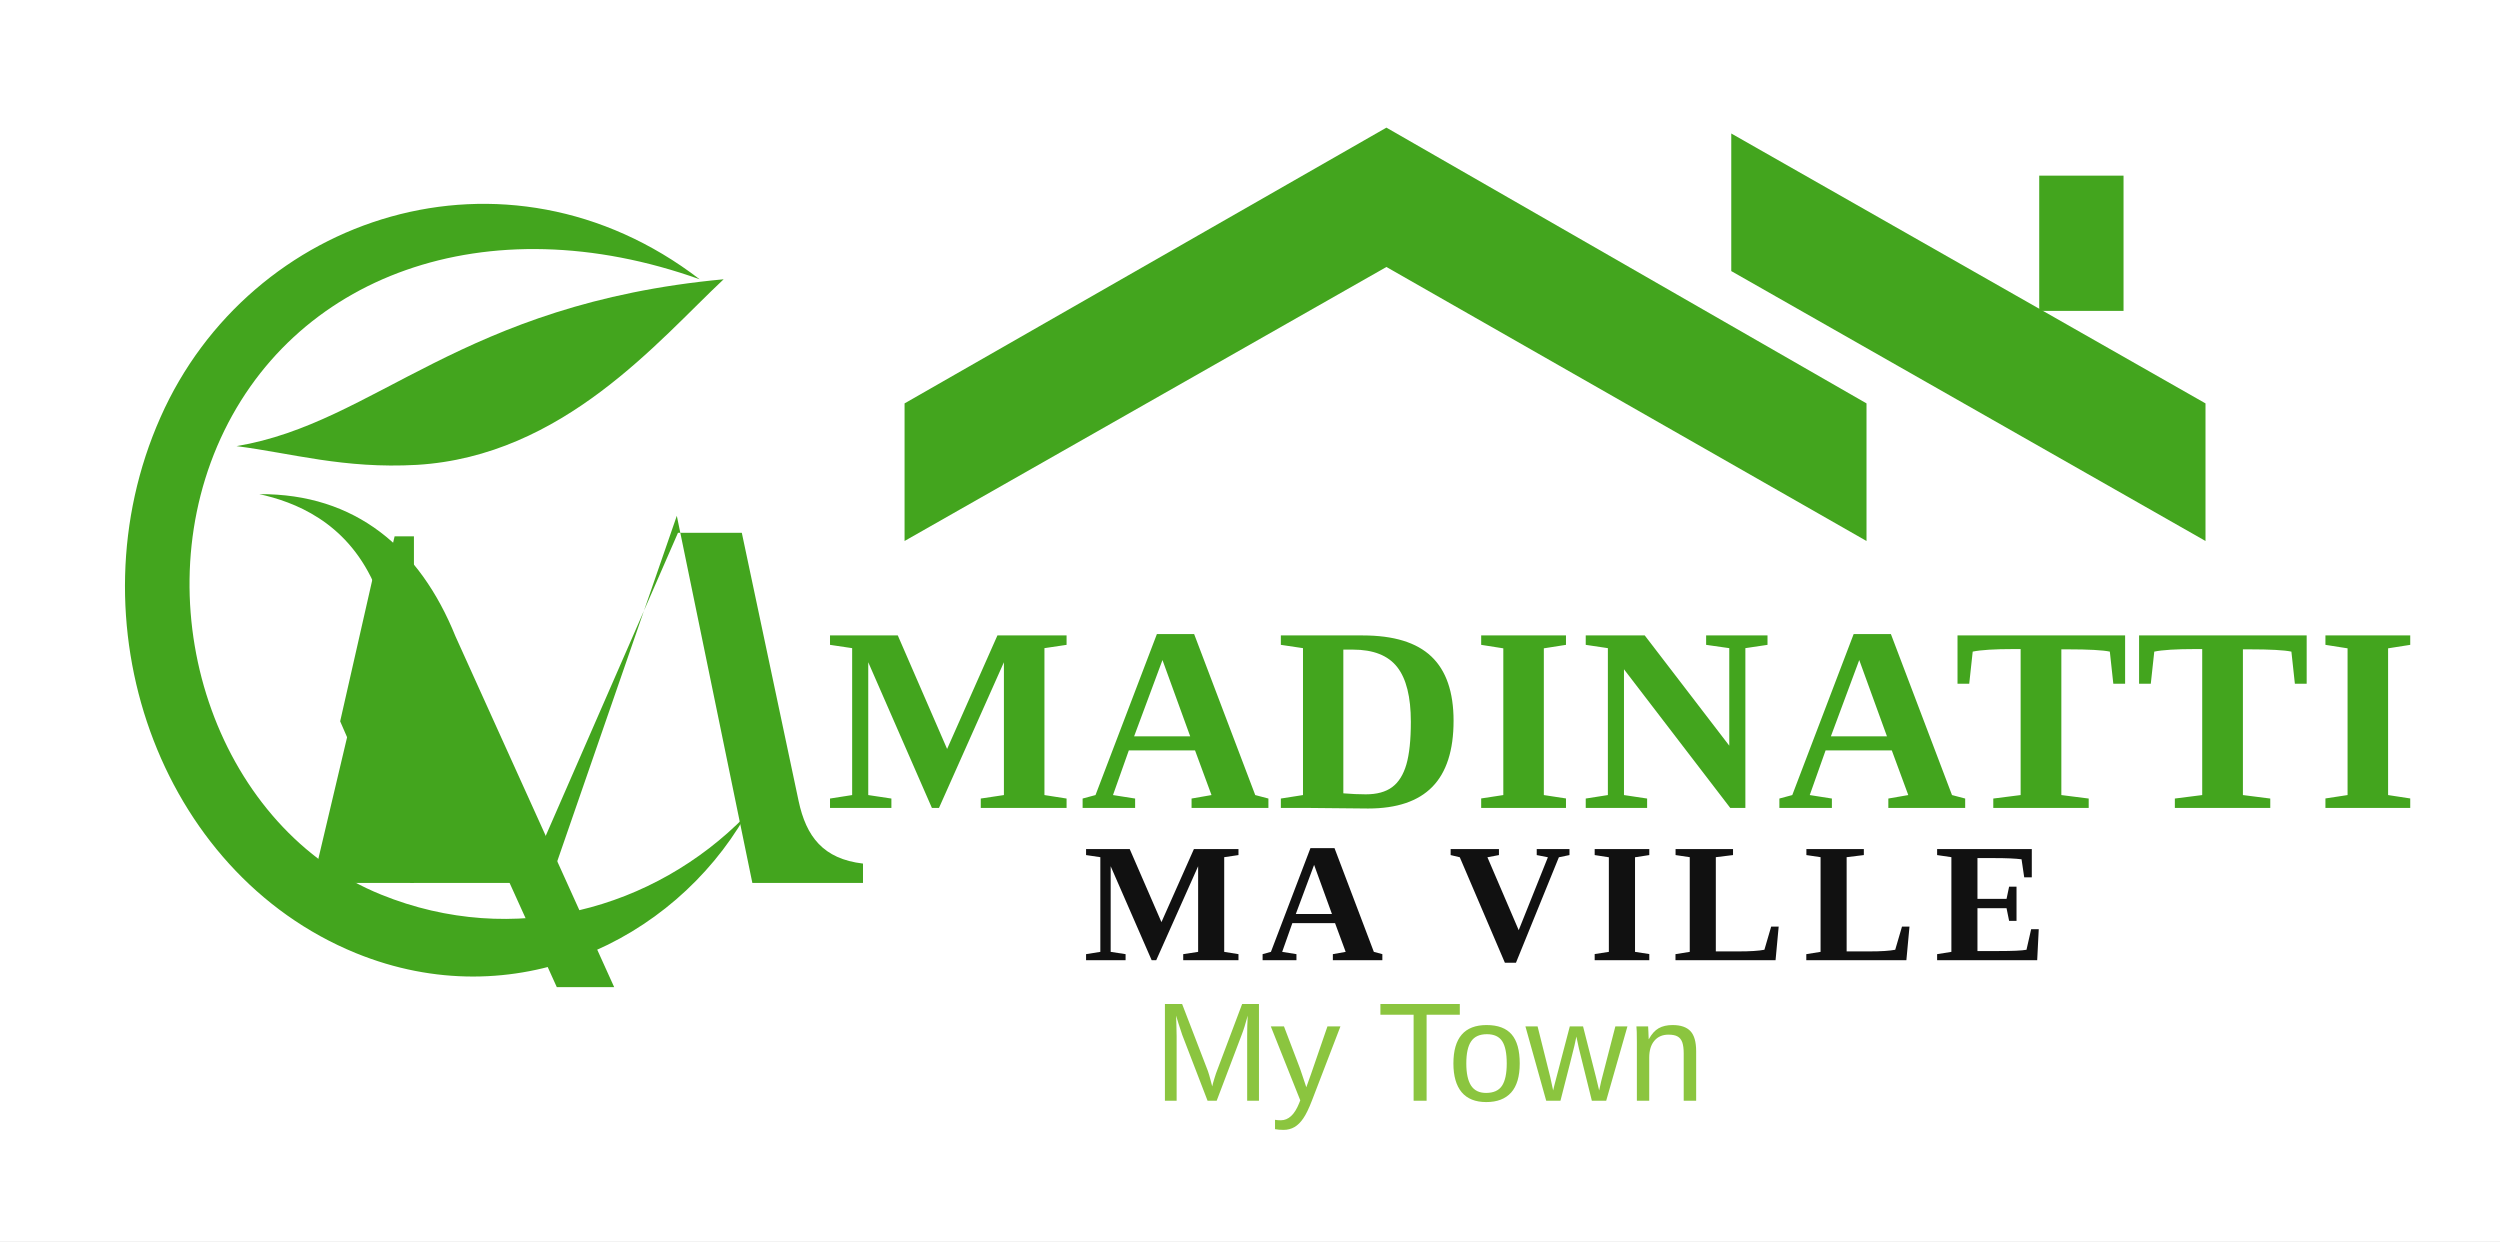
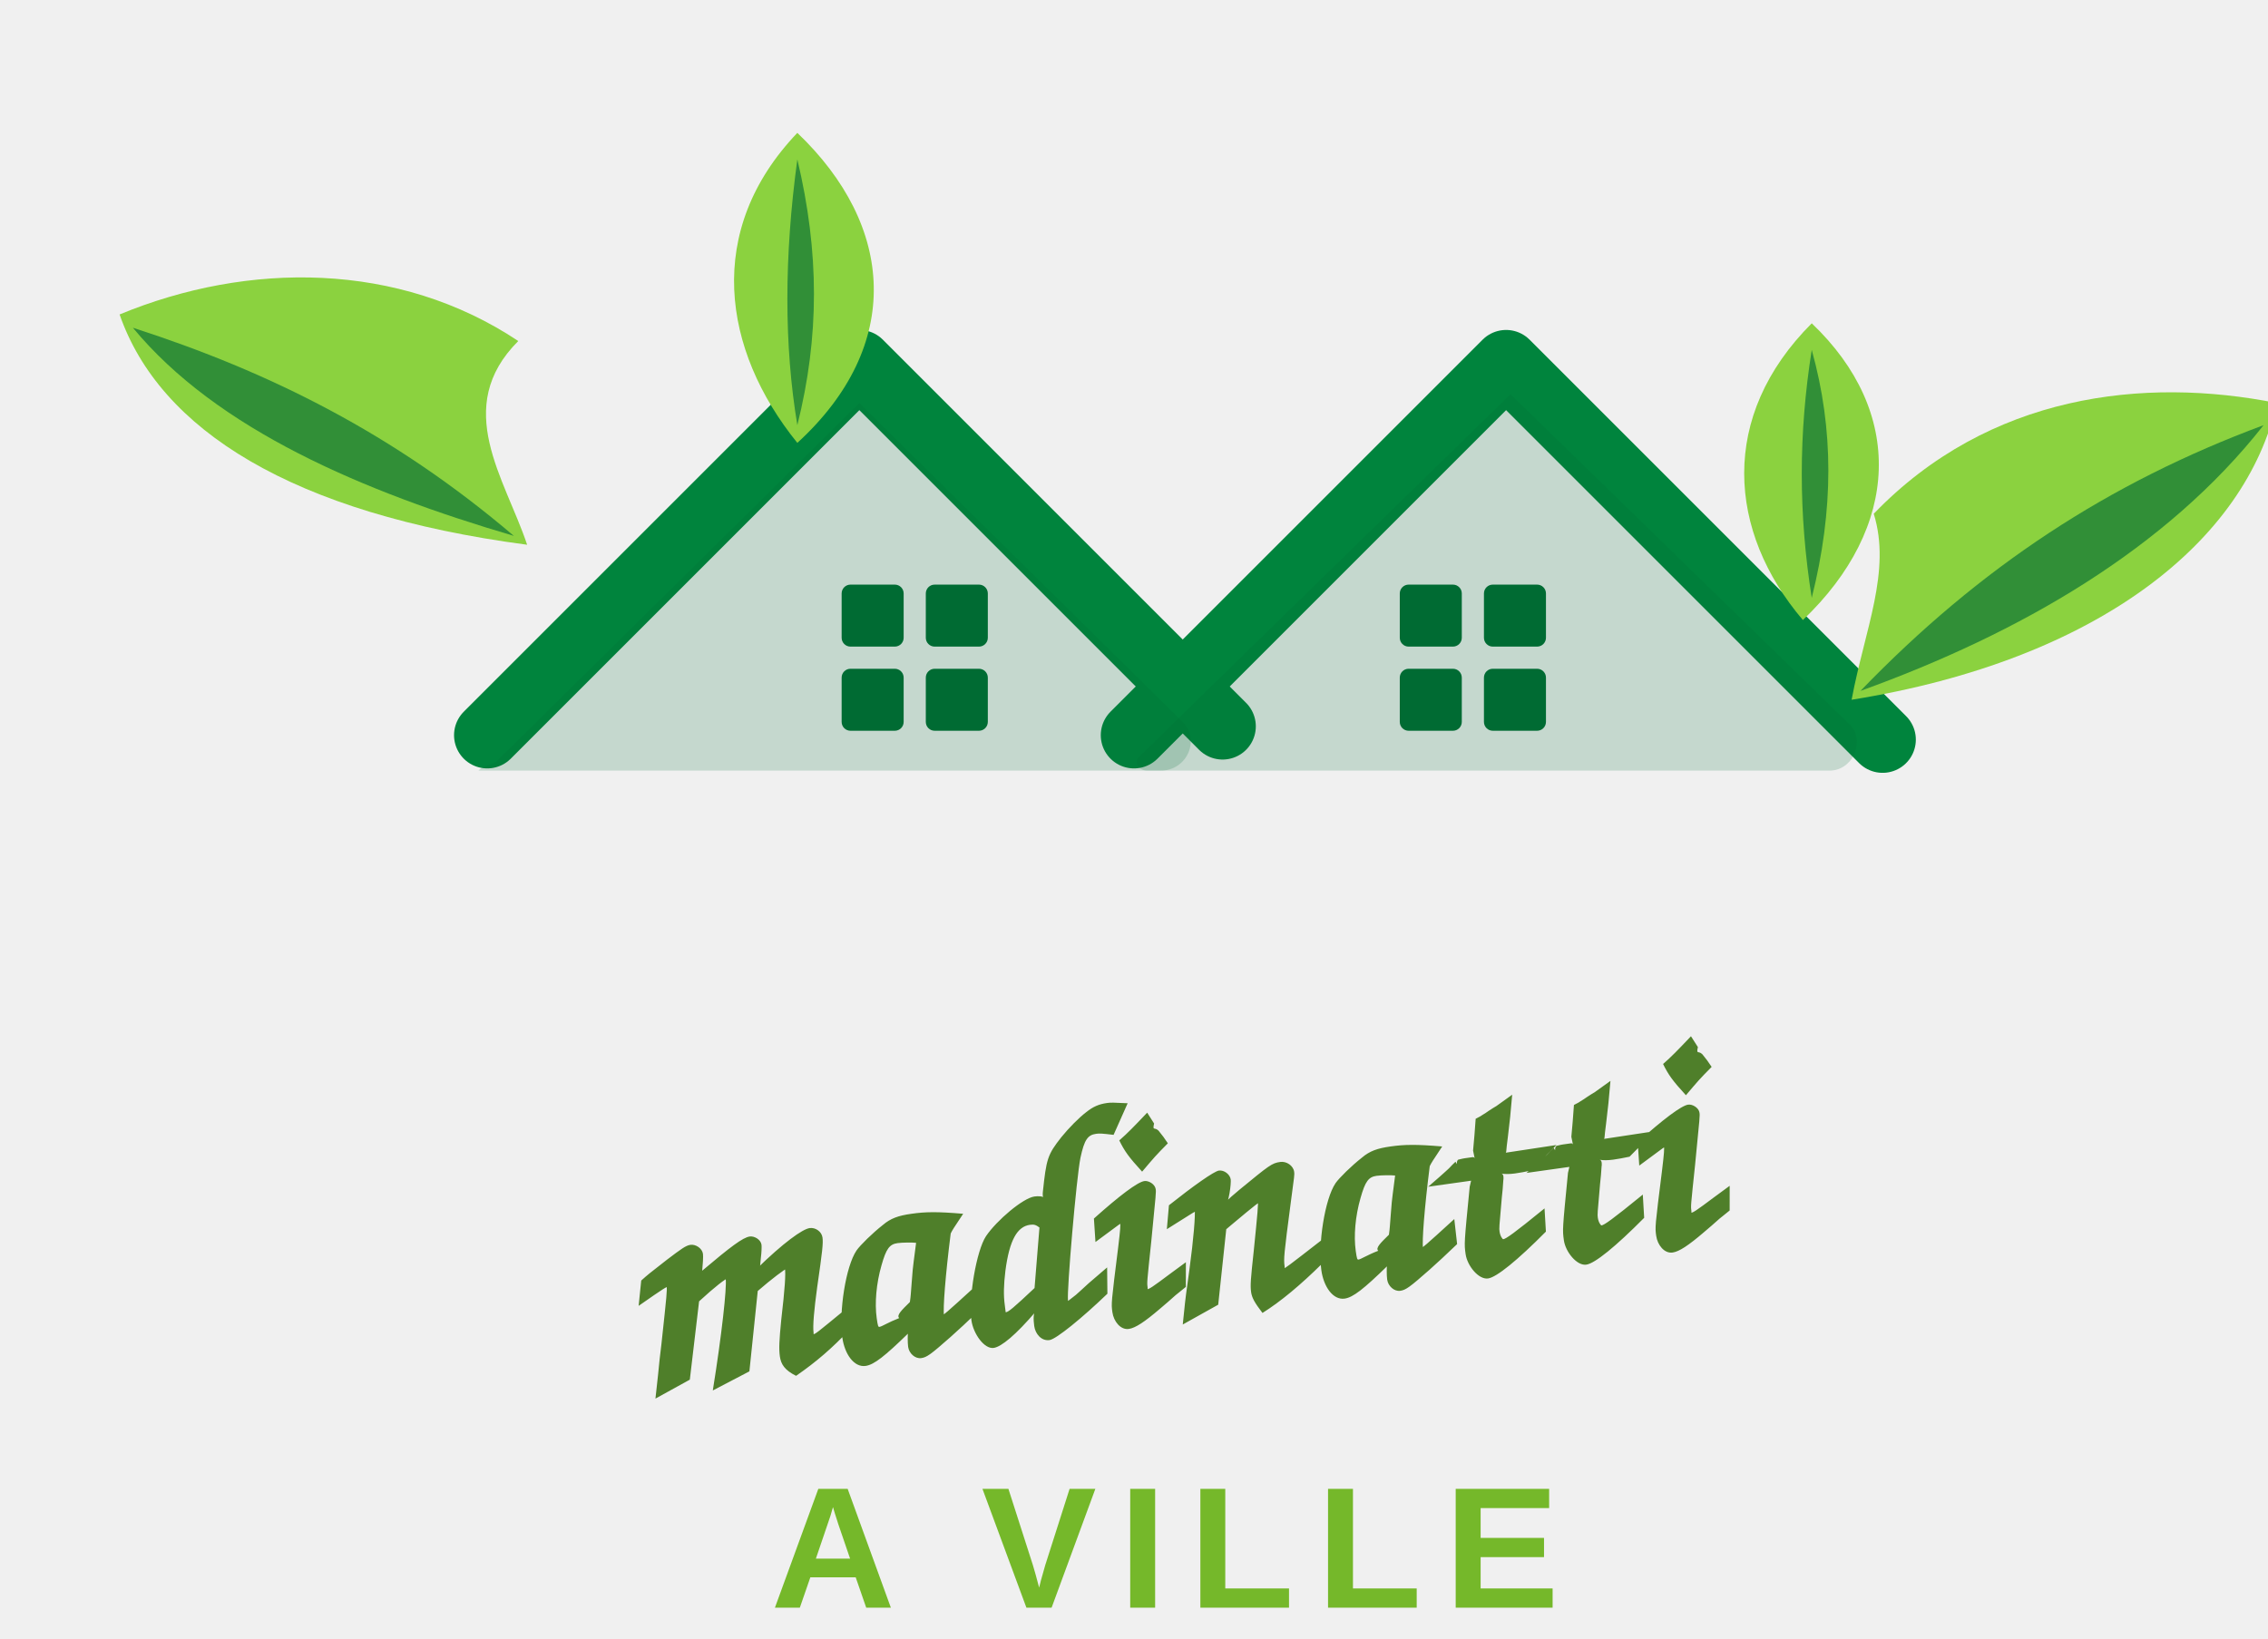
- <svg xmlns="http://www.w3.org/2000/svg" viewBox="0 0 427 212" role="img" aria-labelledby="title desc">
-   <rect width="427" height="212" fill="#fff" />
-   <g fill="#43a51e">
-     <path d="M236.8 21.8 154.5 68.9v23.5l82.3-46.8 82 46.8V68.9L236.8 21.8Z" />
-     <path d="M295.7 22.8v23.5l81 46.1V68.9l-81-46.1Z" />
-     <path d="M348.3 30h14.4v23.1h-14.4z" />
-     <path d="M119.5 47.7c-33.1-25.4-76.8-11-92.1 23.6-15.4 34.7-.4 77.7 33.4 91.5 27 11 54.1-2 66.5-23.4-15.5 15.8-39.5 22.6-62.2 13.4C37.6 141.7 24.7 105.3 37.1 76.2c12.5-29.2 46-41.5 82.4-28.5Z" />
-     <path d="M40.4 76.2c23.9-4 38.2-24.3 83.2-28.5-11.1 10.4-27.4 30.2-52.4 31.7-12.5.7-21.4-2-30.8-3.2Z" />
-     <path d="M44.3 84.4c16.4-.1 27.4 9.2 33.5 24.3l27.1 59.9h-9.8L63.8 99.5C59 89 50.2 85.7 44.3 84.4Z" />
-     <path d="M53.4 150.8h17.3V91.6h-3.3l-14 59.2Z" />
-     <path d="M80.7 150.8h13.2l21.7-62.7 12.9 62.7h18.9v-3.3c-6.8-.8-9.7-4.6-11-10.7L126.7 91h-10.9l-25.4 58.2L65.3 91.5l-7.2 31.7 12 27.6h10.6Z" />
-   </g>
-   <g fill="#43a51e" font-family="Georgia, 'Times New Roman', serif" font-weight="700">
-     <text x="141" y="138" font-size="45" letter-spacing="1">MADINATTI</text>
-   </g>
-   <g fill="#111" font-family="Georgia, 'Times New Roman', serif" font-weight="700">
-     <text x="185" y="164" font-size="29" letter-spacing="3">MA VILLE</text>
-   </g>
-   <g fill="#8bc53f" font-family="Arial, Helvetica, sans-serif" font-weight="400">
-     <text x="197" y="188" font-size="24">My Town</text>
+ <svg xmlns="http://www.w3.org/2000/svg" viewBox="0 70 512 370" role="img" aria-labelledby="title desc">
+   <defs>
+     <style>
+       .roof{fill:none;stroke:#00843d;stroke-width:15;stroke-linecap:round;stroke-linejoin:round}
+       .dark{fill:#006b33}
+       .leaf{fill:#8bd23f}
+       .text{fill:#4f7f2a}
+       .block{fill:#75b82a}
+     </style>
+   </defs>
+   <g transform="translate(6 18)">
+     <path class="roof" d="M104 218 188 134 270 216" />
+     <path class="roof" d="M250 218 334 134 419 219" />
+     <path class="dark" d="M102 226h154c6 0 9-7 5-11l-73-72-82 81c-2 1-3 1-4 2z" opacity=".18" />
+     <path class="dark" d="M253 226h154c5 0 8-6 5-10l-77-75-84 82c-1 1 0 3 2 3z" opacity=".18" />
+     <g class="dark">
+       <rect x="184" y="184" width="14" height="14" rx="2" />
+       <rect x="203" y="184" width="14" height="14" rx="2" />
+       <rect x="184" y="203" width="14" height="14" rx="2" />
+       <rect x="203" y="203" width="14" height="14" rx="2" />
+       <rect x="310" y="184" width="14" height="14" rx="2" />
+       <rect x="329" y="184" width="14" height="14" rx="2" />
+       <rect x="310" y="203" width="14" height="14" rx="2" />
+       <rect x="329" y="203" width="14" height="14" rx="2" />
+     </g>
+     <path class="leaf" d="M111 129c-27-18-61-18-90-6 9 26 39 45 92 52-5-15-17-31-2-46z" />
+     <path class="dark" d="M24 126c31 10 59 24 86 47-34-10-67-24-86-47z" opacity=".65" />
+     <path class="leaf" d="M174 82c-21 22-17 49 0 70 24-22 22-49 0-70z" />
+     <path class="dark" d="M174 88c-3 22-3 42 0 60 5-20 5-39 0-60z" opacity=".65" />
+     <path class="leaf" d="M417 168c26-27 61-31 91-25-7 31-40 58-96 67 3-16 9-29 5-42z" />
+     <path class="dark" d="M505 148c-35 13-64 32-91 60 36-13 69-32 91-60z" opacity=".65" />
+     <path class="leaf" d="M403 125c-21 21-19 47-2 67 22-21 23-47 2-67z" />
+     <path class="dark" d="M403 131c-3 19-3 37 0 56 5-20 5-38 0-56z" opacity=".65" />
+     <text x="257" y="350" class="text" font-family="'Segoe Script','Brush Script MT','Lucida Handwriting',cursive" font-size="70" font-weight="700" text-anchor="middle" transform="rotate(-8 257 350)">madinatti</text>
+     <g class="block" font-family="Arial, Helvetica, sans-serif" font-weight="900" text-anchor="middle">
+       <text x="257" y="415" font-size="39" letter-spacing="5">A VILLE</text>
+     </g>
  </g>
</svg>
